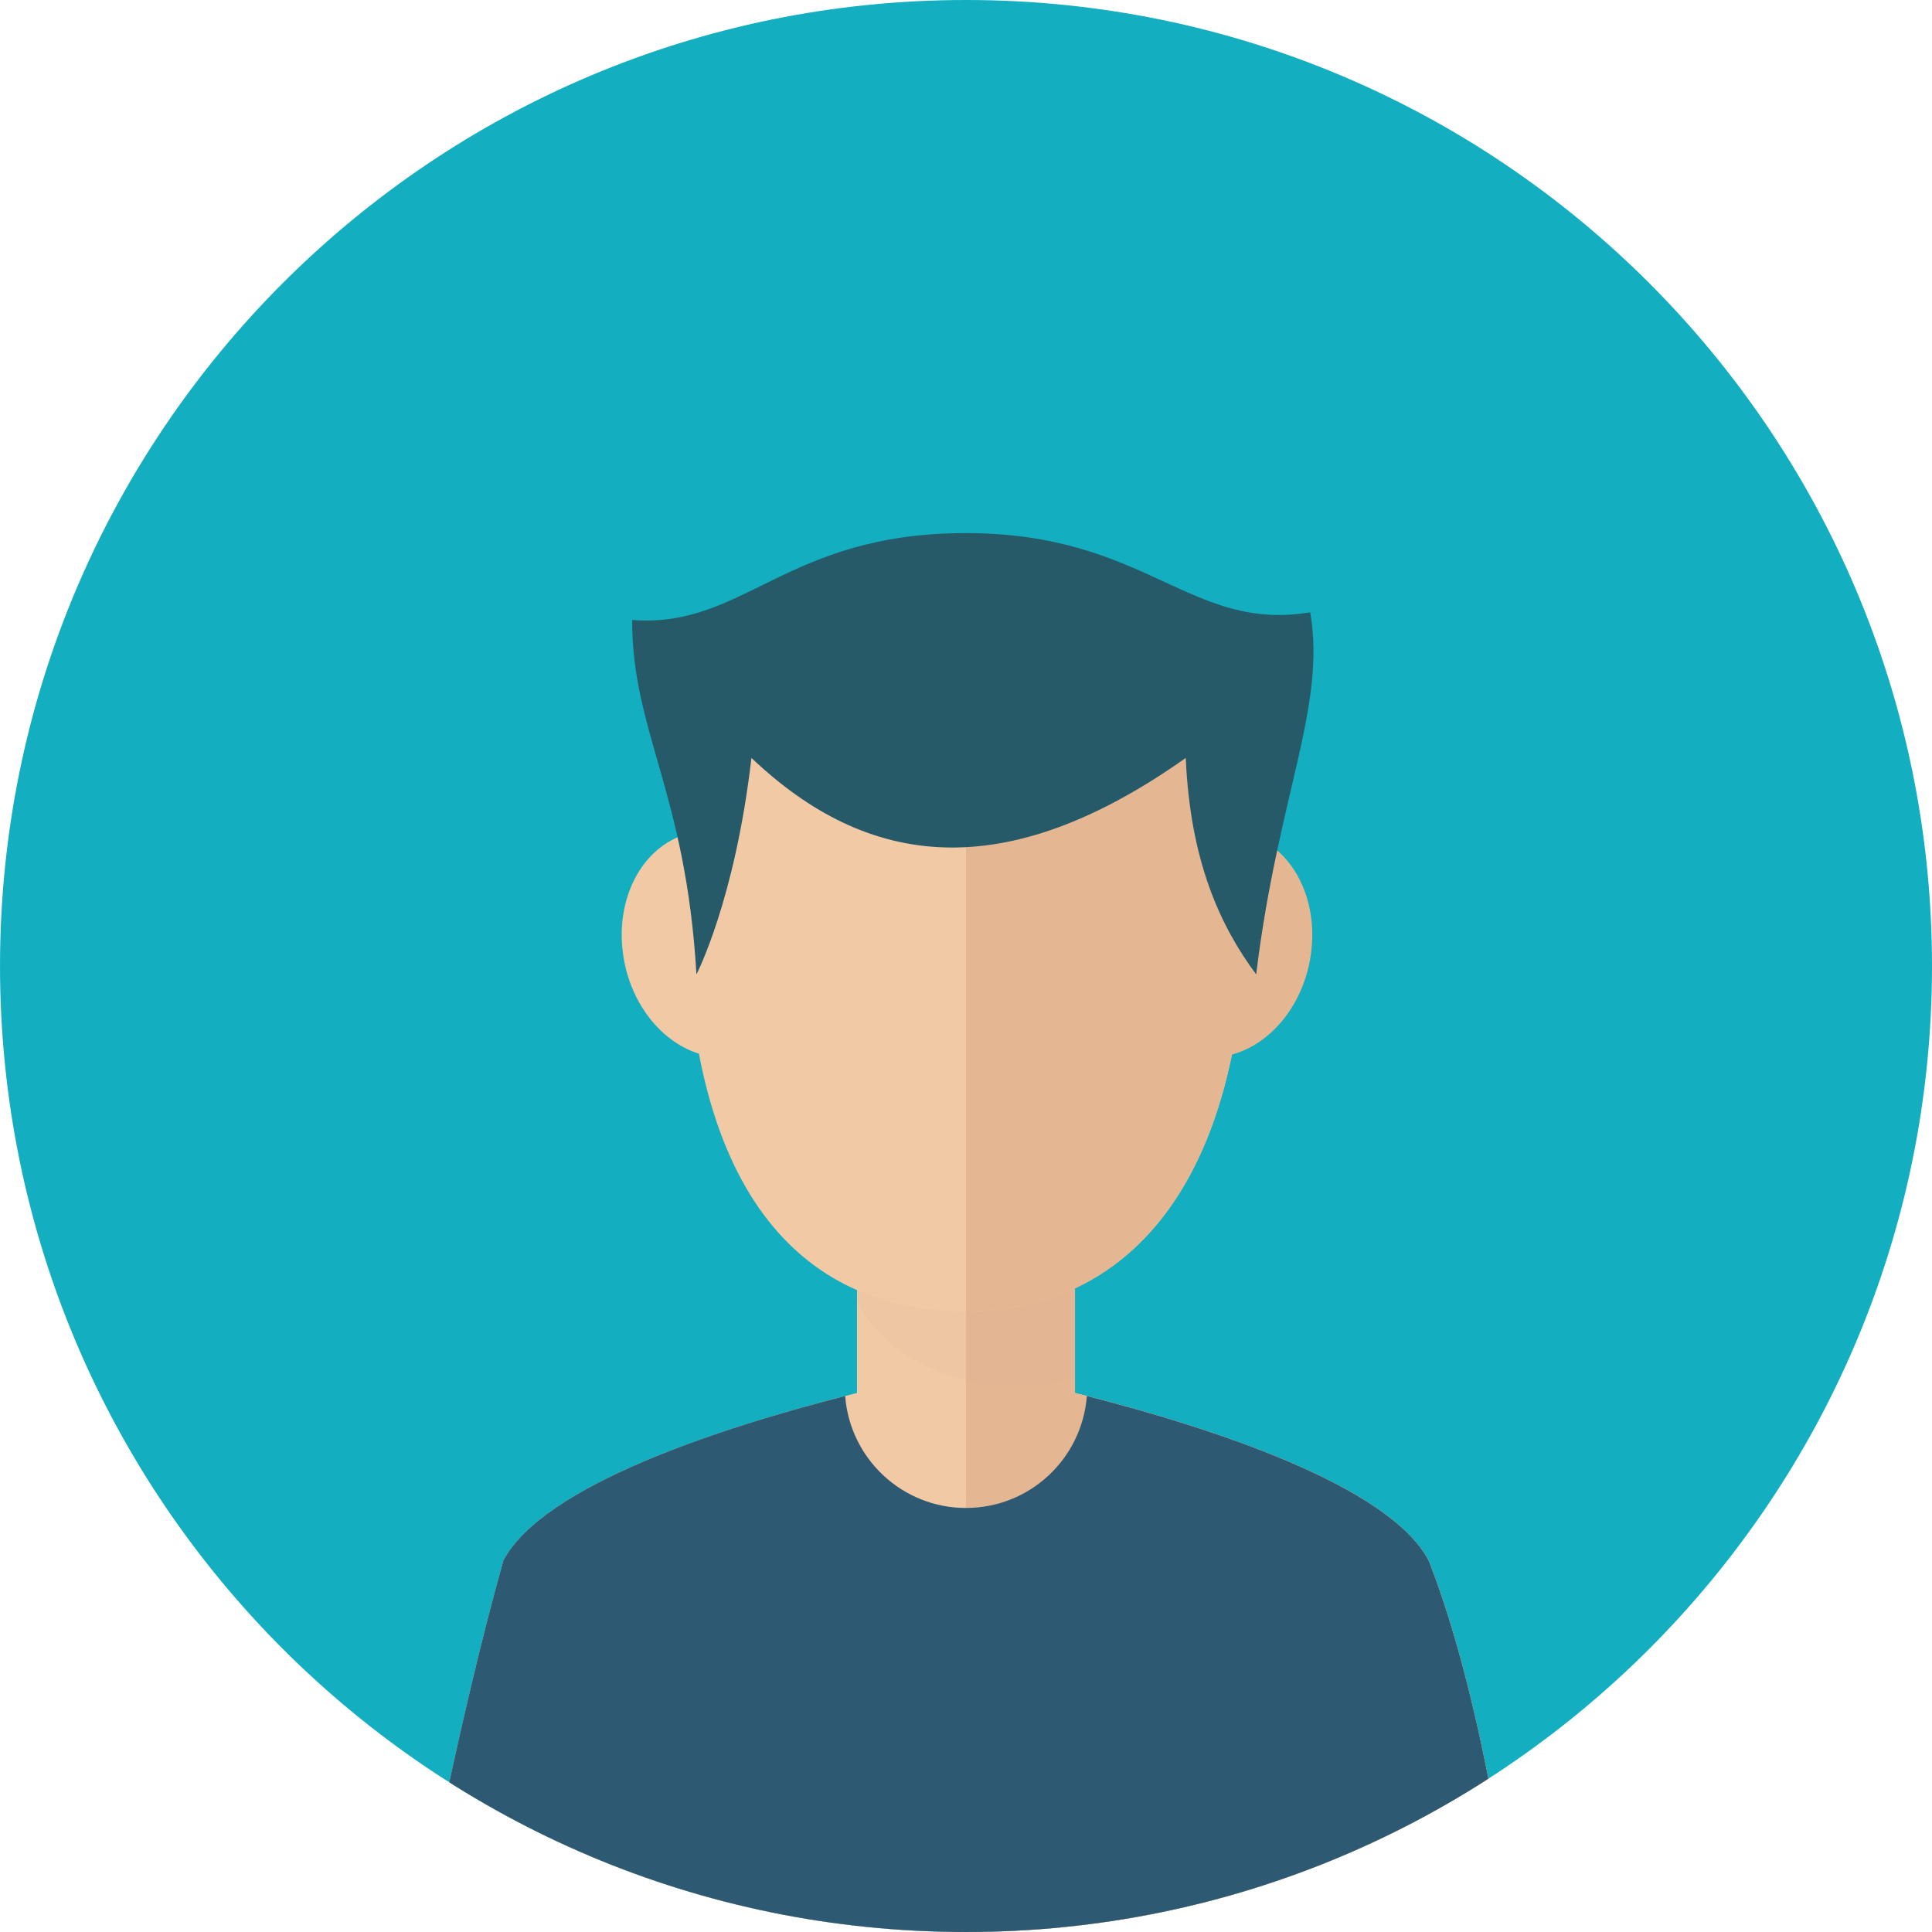
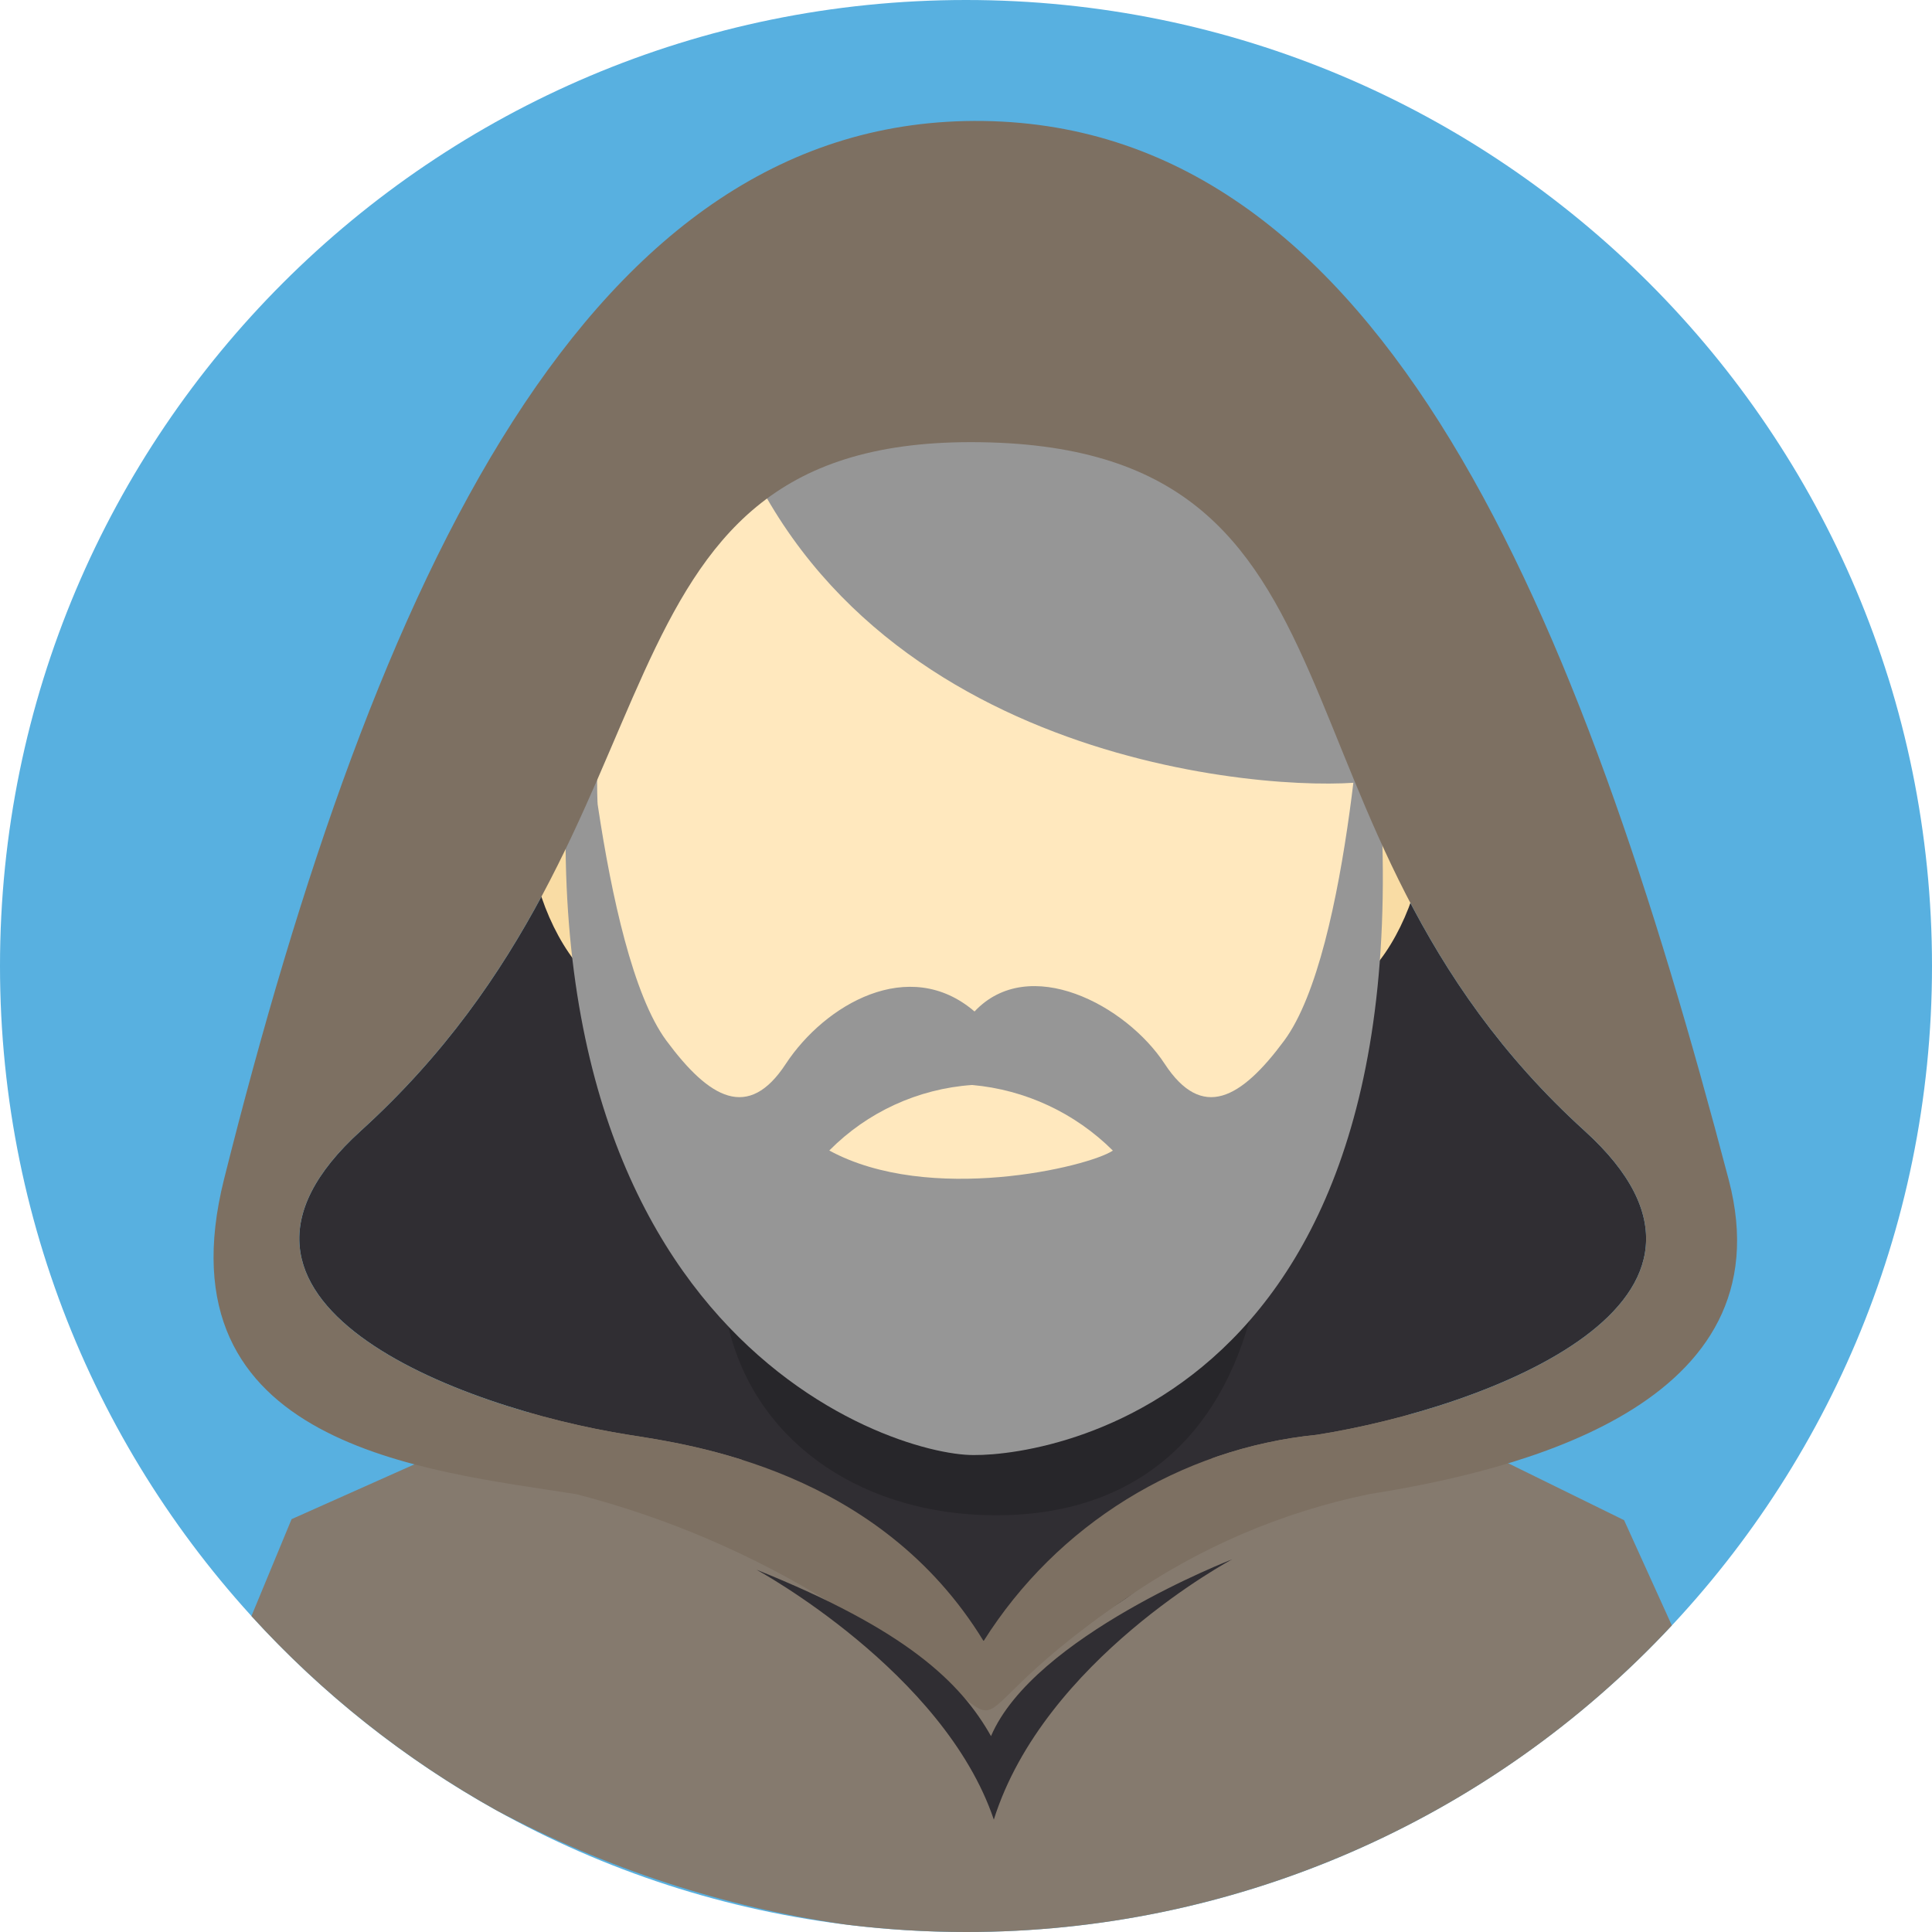
- <svg xmlns="http://www.w3.org/2000/svg" xmlns:xlink="http://www.w3.org/1999/xlink" version="1.1" id="Capa_1" x="0px" y="0px" viewBox="0 0 144.773 144.773" style="enable-background:new 0 0 144.773 144.773;" xml:space="preserve">
-   <g>
-     <circle style="fill:#13AEC0;" cx="72.387" cy="72.386" r="72.386" />
-     <g>
-       <defs>
-         <circle id="SVGID_1_" cx="72.387" cy="72.386" r="72.386" />
-       </defs>
-       <clipPath id="SVGID_2_">
-         <use xlink:href="#SVGID_1_" style="overflow:visible;" />
-       </clipPath>
-       <g style="clip-path:url(#SVGID_2_);">
-         <path style="fill:#F1C9A5;" d="M107.053,116.94c-4.666-8.833-34.666-14.376-34.666-14.376s-30,5.543-34.666,14.376     c-3.449,12.258-6.334,27.833-6.334,27.833h41h41C113.387,144.773,111.438,128.073,107.053,116.94z" />
-         <path style="fill:#E4B692;" d="M72.387,102.564c0,0,30,5.543,34.666,14.376c4.386,11.133,6.334,27.833,6.334,27.833h-41V102.564z     " />
-         <rect x="64.22" y="84.607" style="fill:#F1C9A5;" width="16.334" height="27.336" />
-         <rect x="72.387" y="84.607" style="fill:#E4B692;" width="8.167" height="27.336" />
-         <path style="opacity:0.1;fill:#DDAC8C;" d="M64.22,97.273c1.469,4.217,7.397,6.634,11.751,6.634c1.575,0,3.107-0.264,4.583-0.747     V84.606H64.22V97.273z" />
-         <path style="fill:#F1C9A5;" d="M93.387,67.357c0-17.074-9.402-26.783-21-26.783c-11.598,0-21,9.709-21,26.783     c0,22.966,9.402,30.917,21,30.917C83.984,98.274,93.387,89.366,93.387,67.357z" />
-         <path style="fill:#E4B692;" d="M90.19,79.197c-3.807-0.399-6.377-4.5-5.733-9.156c0.637-4.66,4.242-8.12,8.051-7.724     c3.805,0.396,6.371,4.496,5.729,9.156C97.599,76.134,93.997,79.591,90.19,79.197z" />
-         <path style="fill:#F1C9A5;" d="M46.685,71.474c-0.643-4.66,1.924-8.76,5.727-9.156c3.811-0.397,7.416,3.063,8.055,7.724     c0.642,4.656-1.93,8.758-5.734,9.156C50.925,79.591,47.323,76.134,46.685,71.474z" />
-         <path style="fill:#E4B692;" d="M93.387,67.357c0-17.074-9.402-26.783-21-26.783v57.7C83.984,98.274,93.387,89.366,93.387,67.357z     " />
-         <path style="fill:#265A68;" d="M52.188,73.014c0,0,2.888-5.551,4.12-16.22c8.713,8.279,18.978,9.604,32.546,0     c0.334,7.779,2.609,12.631,5.276,16.22c1.641-13.441,5.266-20.066,4.049-27.13c-9.043,1.496-12.227-5.936-25.793-5.936     c-13.568,0-16.587,7.149-25.018,6.51C47.369,54.851,51.387,59.323,52.188,73.014z" />
-         <path style="fill:#2D5972;" d="M107.053,116.94c-2.99-5.66-16.375-9.966-25.61-12.331c-0.359,4.691-4.272,8.389-9.056,8.389     c-4.783,0-8.696-3.697-9.056-8.389c-9.235,2.365-22.62,6.671-25.61,12.331c-3.449,12.258-6.334,27.833-6.334,27.833h41h41     C113.387,144.773,111.438,128.073,107.053,116.94z" />
-       </g>
+ <svg xmlns="http://www.w3.org/2000/svg" width="800px" height="800px" viewBox="0 0 61.8 61.8">
+   <g data-name="Layer 2" id="Layer_2">
+     <g data-name="—ÎÓÈ 1" id="_ÎÓÈ_1">
+       <circle cx="30.9" cy="30.9" fill="#58b0e0" r="30.9" />
+       <path d="M23.255 38.68l15.907.146v15.602l-15.907-.147V38.68z" fill="#302e33" fill-rule="evenodd" />
+       <path d="M53.478 51.993A30.813 30.813 0 0 1 30.9 61.8a31.225 31.225 0 0 1-3.837-.237A34.072 34.072 0 0 1 15.9 57.919a31.036 31.036 0 0 1-7.857-6.225l1.284-3.1 13.925-6.212c0 4.535 1.31 10.02 7.439 10.113 7.57.113 8.47-5.475 8.47-10.15l12.79 6.282z" fill="#857a6e" fill-rule="evenodd" />
+       <path d="M31.462 52.495c-3.342-5.472-9.388-6.287-11.359-6.6-5.42-.86-14.56-4.28-8.564-9.72 10.765-9.764 6.898-22.032 19.513-22.032 13.47 0 8.873 12.268 19.638 22.032 5.997 5.44-3.143 8.86-8.565 9.72a14.292 14.292 0 0 0-10.663 6.6z" fill="#302e33" fill-rule="evenodd" />
+       <path d="M39.964 42.252c-1.125 4.01-4.008 6.397-8.598 6.207-3.94-.163-7.297-2.397-8.11-6.204z" fill-rule="evenodd" opacity="0.18" />
+       <path d="M31.129 8.432c21.281 0 12.987 35.266 0 35.266-12.267 0-21.281-35.266 0-35.266z" fill="#ffe8be" fill-rule="evenodd" />
+       <path d="M18.365 24.045c-3.07 1.34-.46 7.687 1.472 7.658a31.973 31.973 0 0 1-1.472-7.658z" fill="#f9dca4" fill-rule="evenodd" />
+       <path d="M44.14 24.045c3.07 1.339.46 7.687-1.471 7.658a31.993 31.993 0 0 0 1.471-7.658z" fill="#f9dca4" fill-rule="evenodd" />
+       <path d="M19.113 25.706c-2.83-4.958-2.783-9.375-1.362-11.817 2.048-3.52 4.922-3.688 5.315-4.517 4.025-8.479 24.839-2.048 23.97 11.09a14.798 14.798 0 0 0-1.522-2.486s-.075 4.991-1.437 6.957c-1.64.464-15.061.239-20.053-9.948-4.006 2.268-5.06 7.015-4.91 10.72z" fill="#969696" fill-rule="evenodd" />
+       <path d="M31.15 46.543c-2.66.022-15.617-4.022-12.61-26.045 0 0 .65 9.916 2.775 12.788 1.382 1.868 2.625 2.57 3.82.746 1.248-1.9 3.946-3.473 6.038-1.677 1.737-1.85 4.848-.212 6.084 1.677 1.195 1.823 2.44 1.123 3.822-.746 2.125-2.872 2.586-12.456 2.586-12.456 3.456 23.6-9.855 25.735-12.515 25.713z" fill="#969696" fill-rule="evenodd" />
+       <path d="M26.527 36.802a7.118 7.118 0 0 1 4.568-2.096 7.29 7.29 0 0 1 4.503 2.099c-.788.525-5.874 1.737-9.071-.003z" fill="#ffe8be" fill-rule="evenodd" />
+       <path d="M26.611 51.297a29.35 29.35 0 0 0-8.171-3.501c-4.778-.758-13.423-1.518-11.271-10.086C12.023 18.38 18.85 3.688 31.457 3.87c12.836.184 19.09 15.8 23.84 33.865 1.904 7.238-6.79 9.313-11.508 10.06A21.129 21.129 0 0 0 36 51.14c-6.963 4.765-1.812 4.7-9.389.158zm4.851 1.198a14.292 14.292 0 0 1 10.663-6.6c5.422-.86 14.562-4.28 8.565-9.72-10.765-9.764-6.167-22.032-19.638-22.032-12.615 0-8.748 12.268-19.513 22.032-5.997 5.44 3.143 8.86 8.564 9.72 1.97.313 8.017 1.127 11.36 6.6z" fill="#7d7062" fill-rule="evenodd" />
+       <path d="M24.202 50.213s5.988 3.256 7.588 7.992c1.61-5.121 7.627-8.327 7.627-8.327S33.07 52.33 31.7 55.534c-.973-1.722-2.707-3.4-7.497-5.321z" fill="#302e33" fill-rule="evenodd" />
    </g>
  </g>
</svg>
